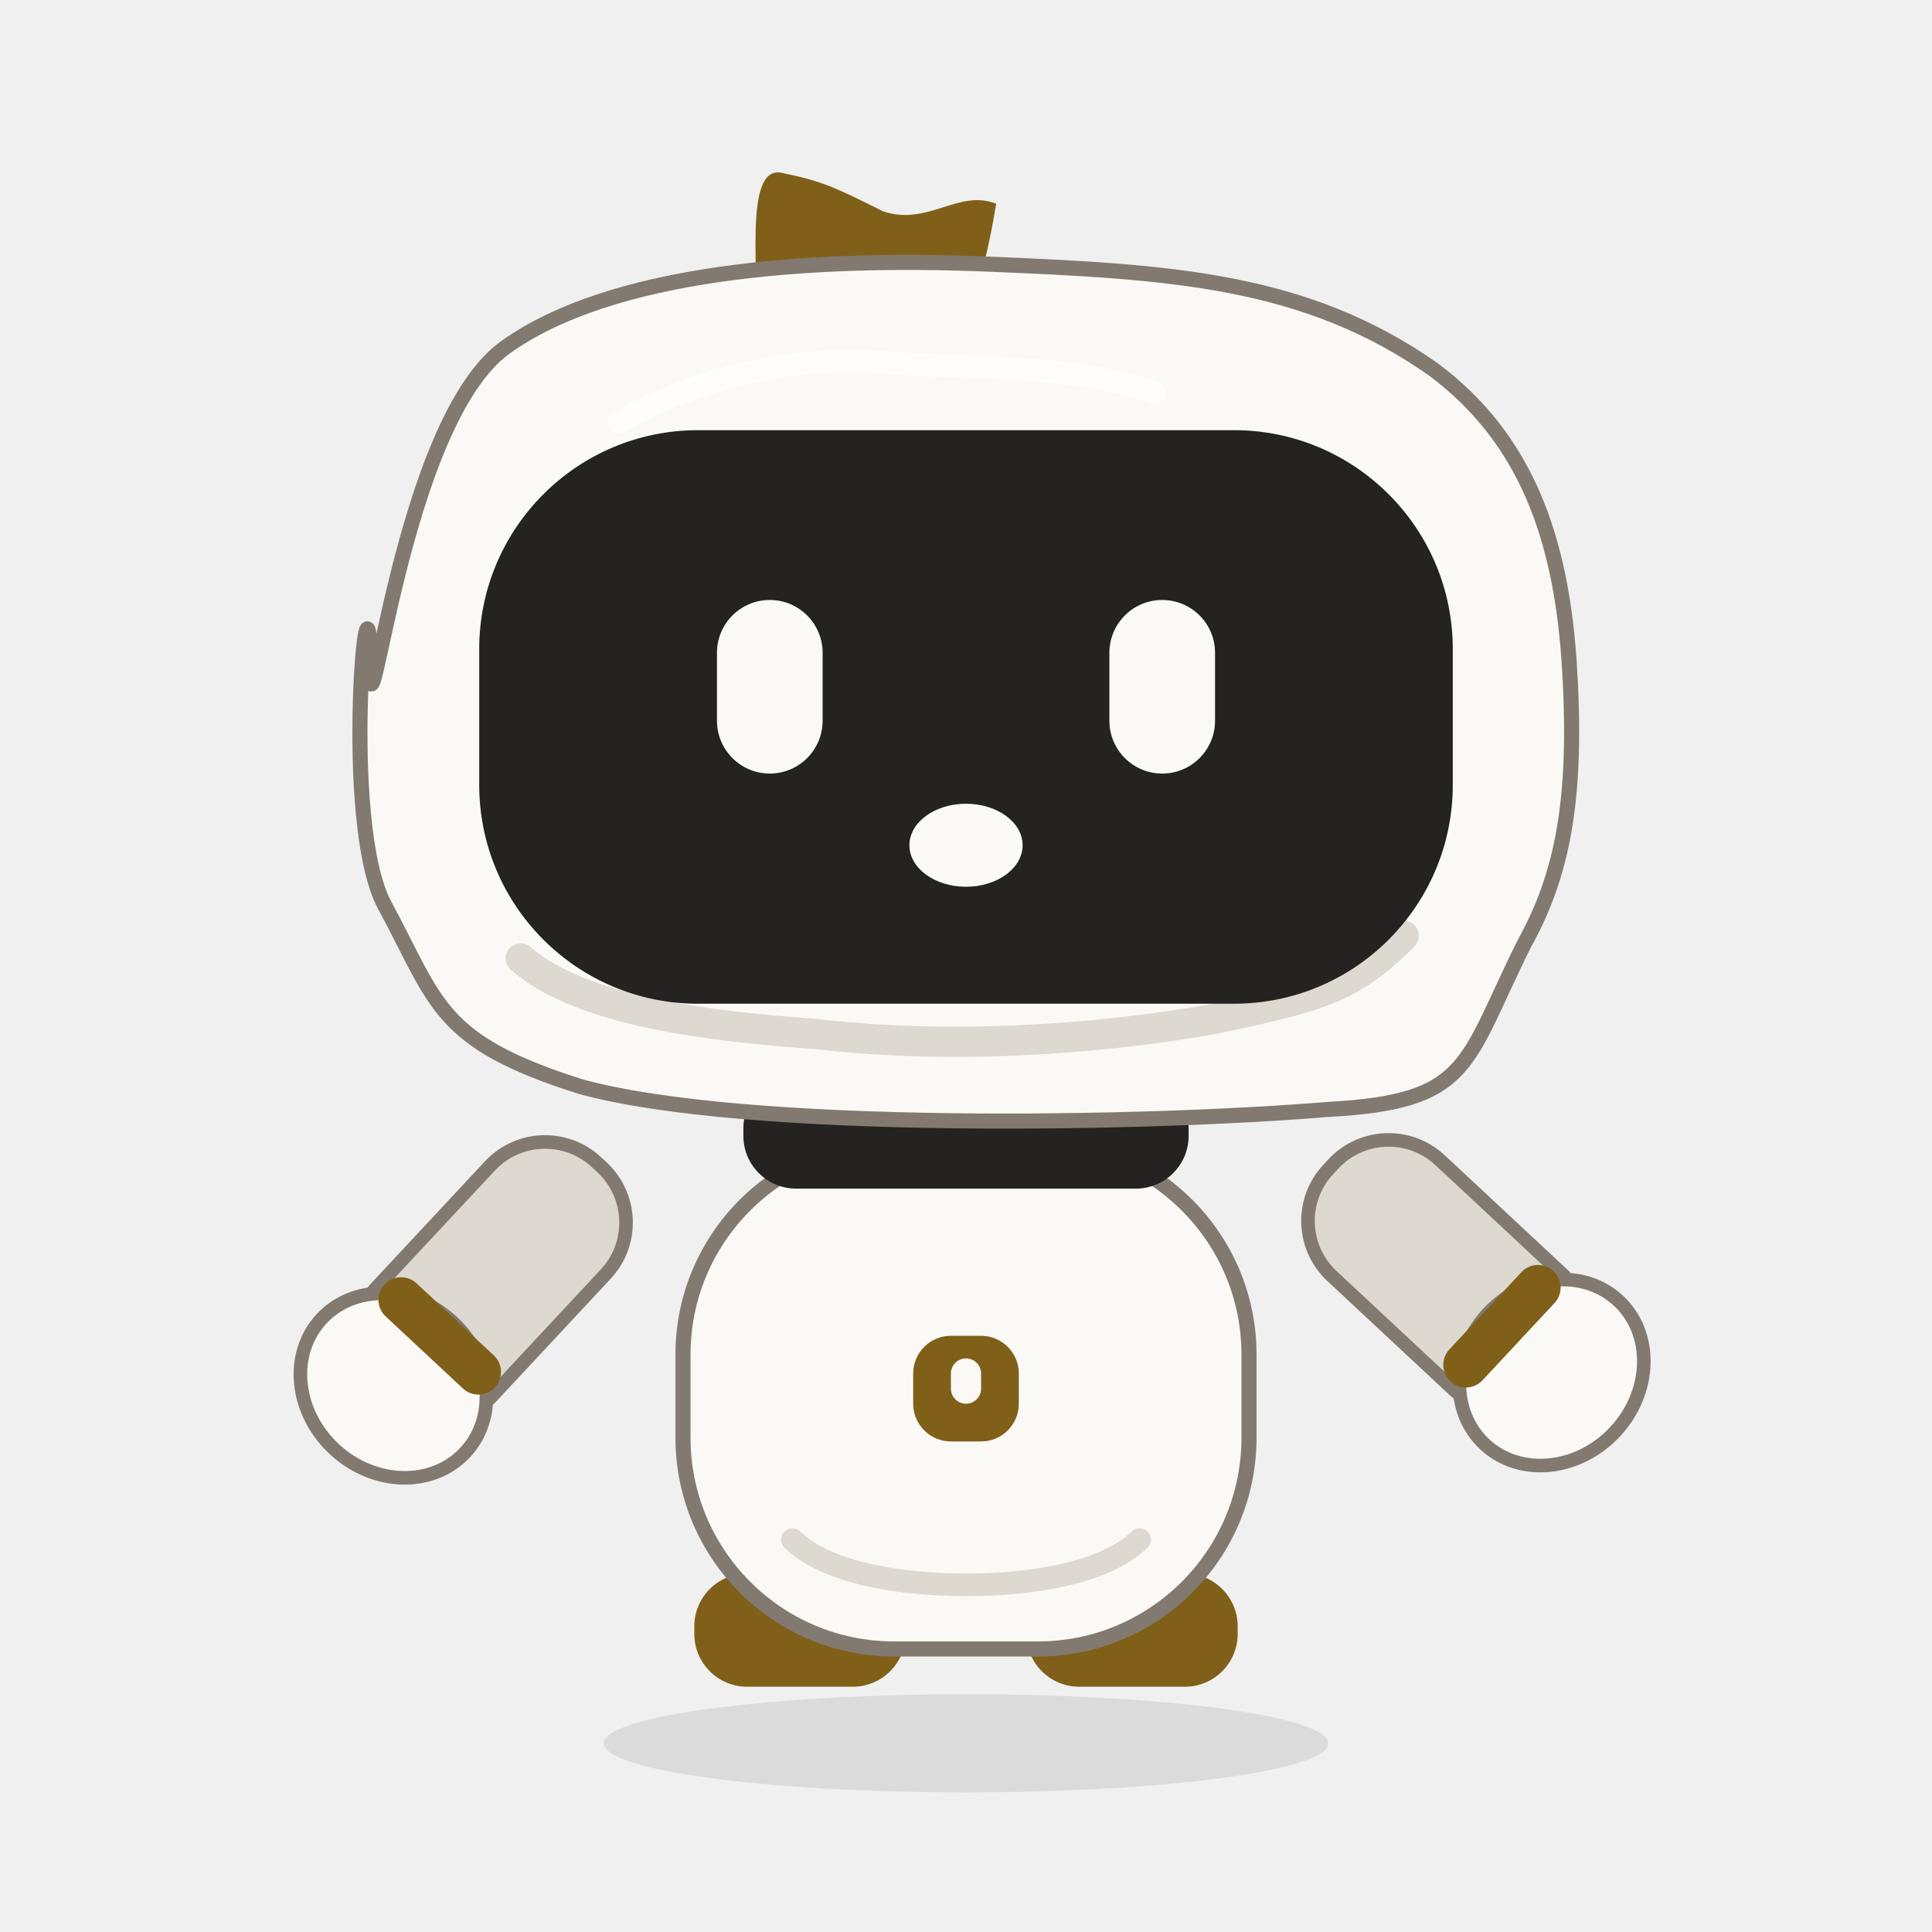
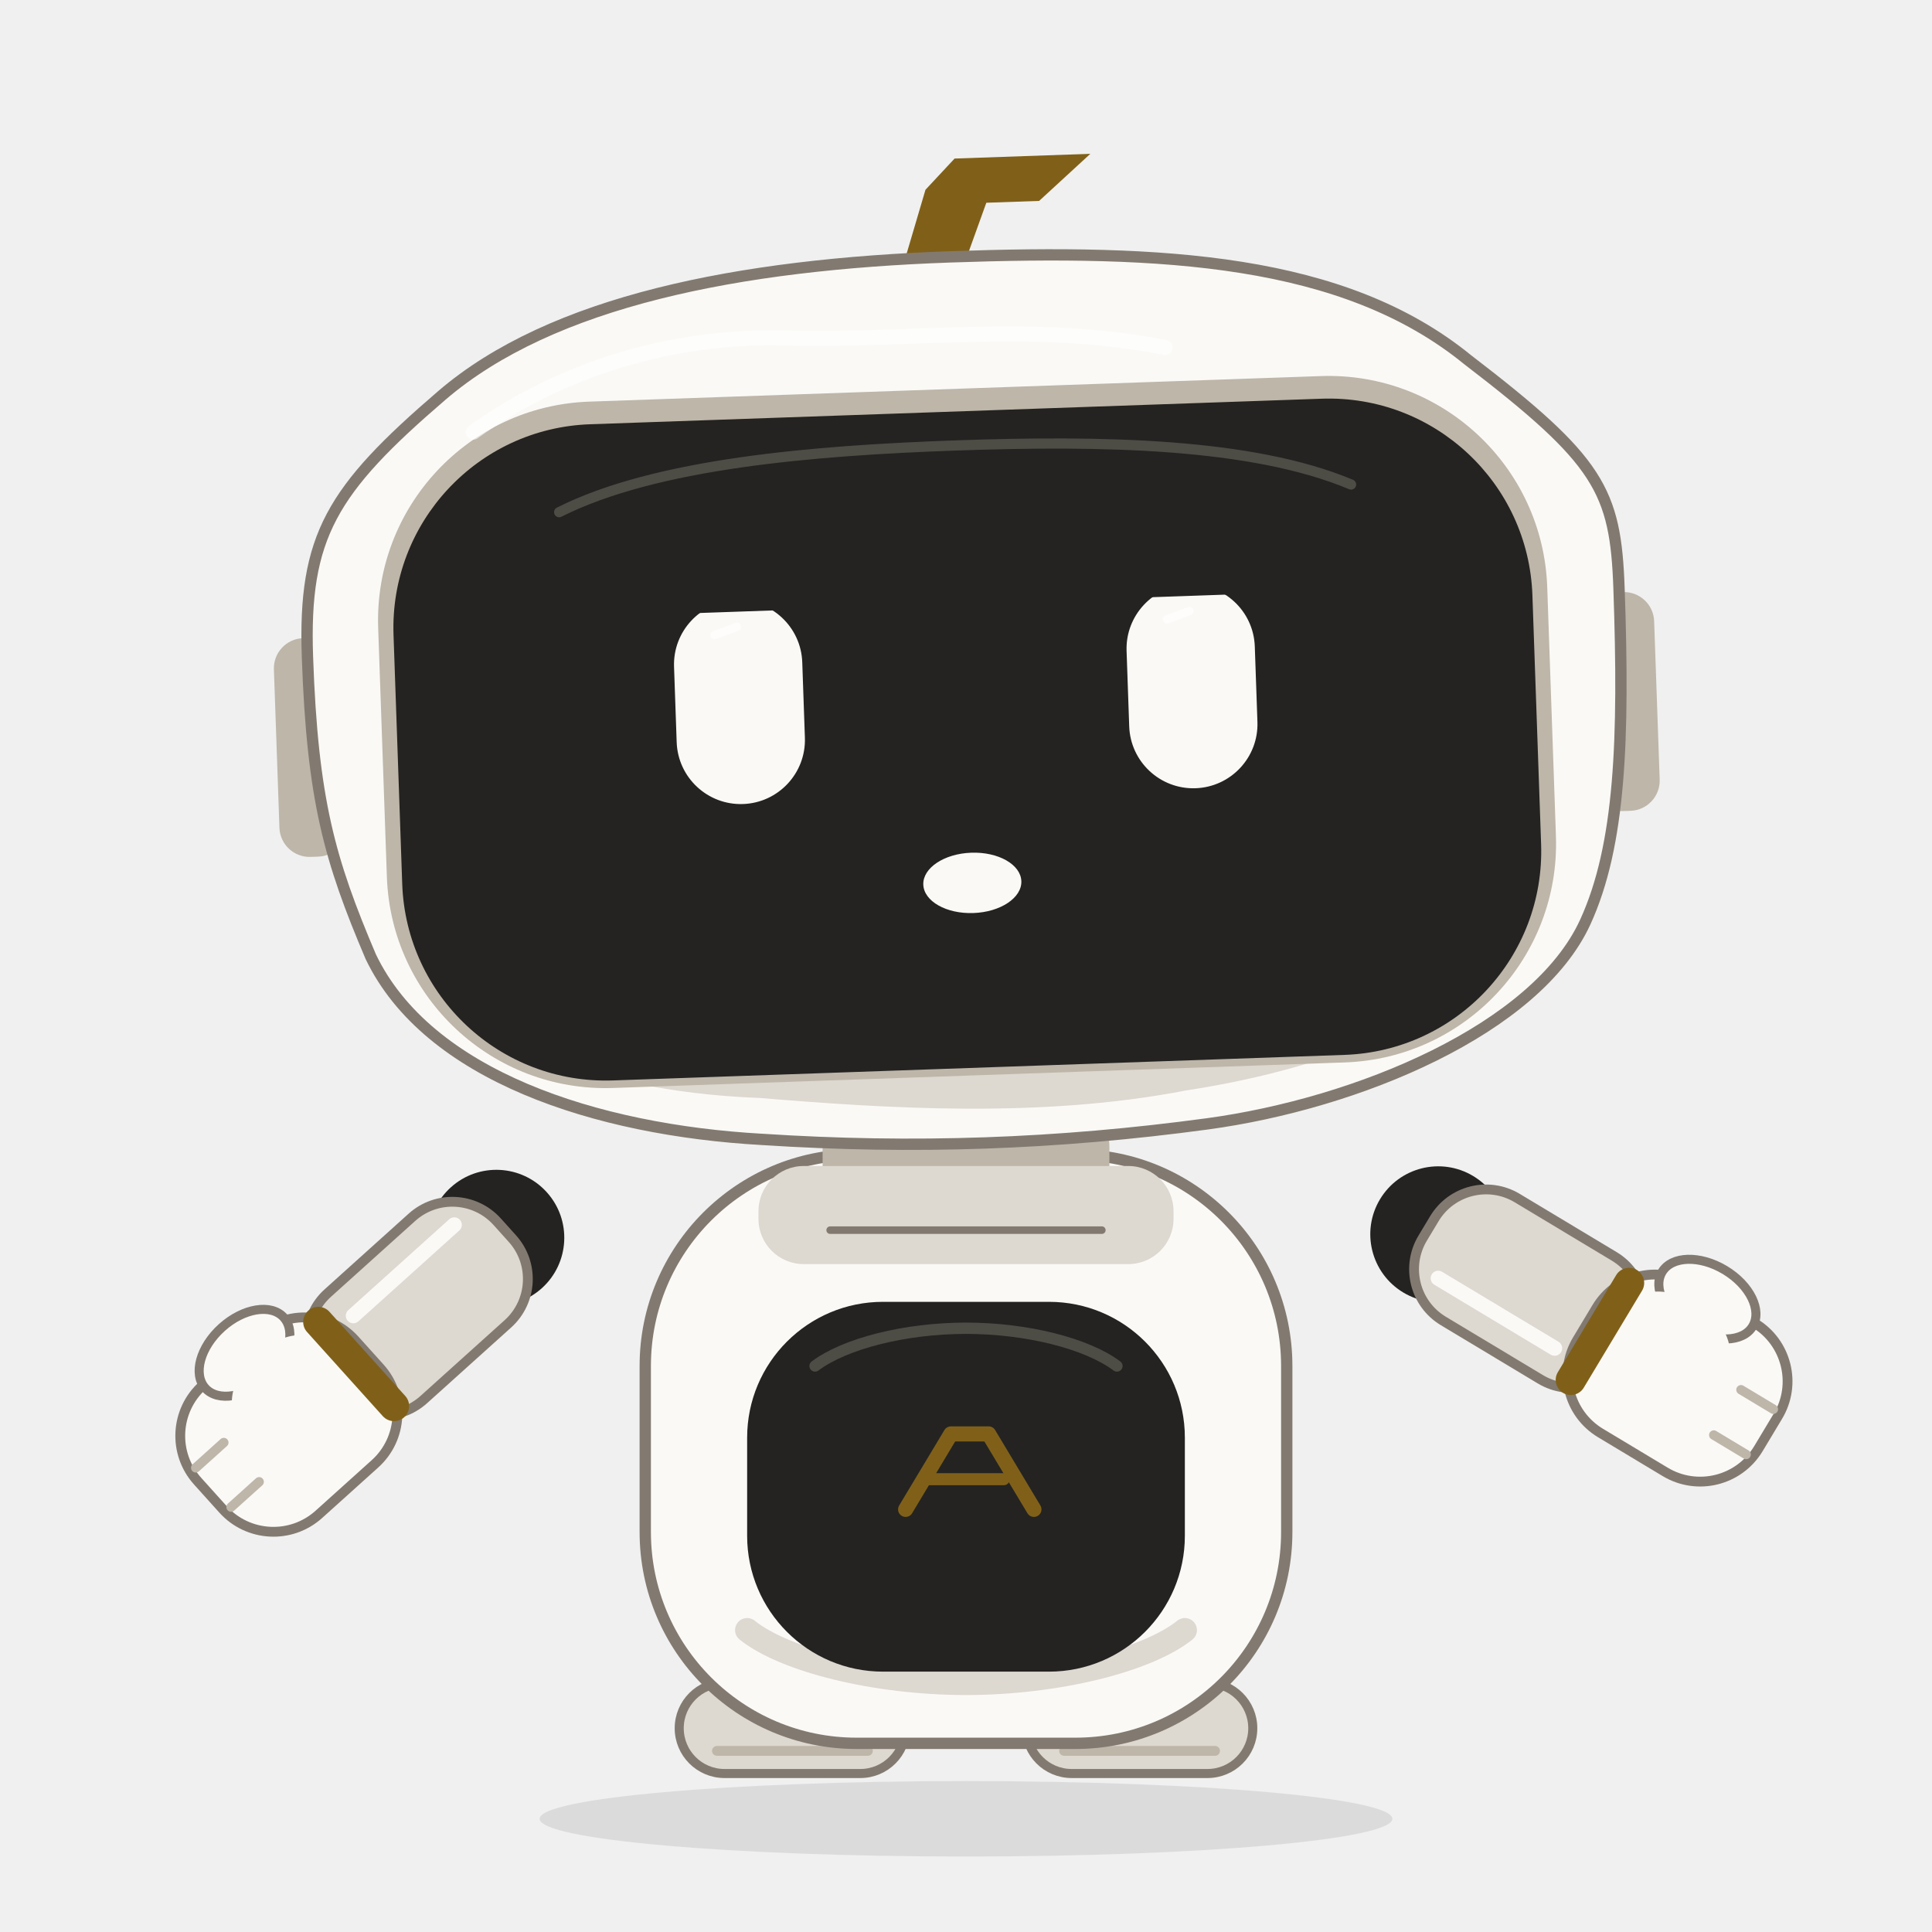
<svg xmlns="http://www.w3.org/2000/svg" viewBox="0 0 256 256" fill="none">
-   <g transform="translate(128 231) rotate(0) scale(1 1)">
-     <ellipse cx="0" cy="0" rx="48" ry="6.5" fill="#242321" stroke="none" stroke-width="0" stroke-linecap="round" stroke-linejoin="round" opacity="0.1" />
+   <g transform="translate(128 241) rotate(0) scale(1 1)">
+     <ellipse cx="0" cy="0" rx="56.5" ry="5" fill="#242321" stroke="none" stroke-width="0" stroke-linecap="round" stroke-linejoin="round" opacity="0.1" />
  </g>
-   <g transform="translate(128 132) rotate(0) scale(1 1)" />
-   <g transform="translate(128 132) rotate(0) scale(1 1)">
-     <g transform="translate(-22 84) rotate(0) scale(1 1)">
-       <path d="M -7 -7.5 C -7 -7.5 7 -7.5 7 -7.5 C 10.866 -7.5 14 -4.366 14 -0.5 C 14 -0.5 14 0.5 14 0.5 C 14 4.366 10.866 7.5 7 7.5 C 7 7.5 -7 7.5 -7 7.5 C -10.866 7.5 -14 4.366 -14 0.5 C -14 0.5 -14 -0.5 -14 -0.5 C -14 -4.366 -10.866 -7.5 -7 -7.5 Z" fill="#806019" stroke="none" stroke-width="1" stroke-linecap="round" stroke-linejoin="round" opacity="1" />
+   <g transform="translate(128 139) rotate(0) scale(1 1)" />
+   <g transform="translate(128 139) rotate(0) scale(1 1)">
+     <g transform="translate(-23 90) rotate(0) scale(1 1)">
+       <path d="M -9 -6 C -9 -6 9 -6 9 -6 C 12.314 -6 15 -3.314 15 0 C 15 0 15 0 15 0 C 15 3.314 12.314 6 9 6 C 9 6 -9 6 -9 6 C -12.314 6 -15 3.314 -15 0 C -15 0 -15 0 -15 0 C -15 -3.314 -12.314 -6 -9 -6 Z" fill="#DDD8D0" stroke="#827A70" stroke-width="1.2" stroke-linecap="round" stroke-linejoin="round" opacity="1" />
+       <path d="M -10 3 C -10 3 10 3 10 3" fill="none" stroke="#BDB6A9" stroke-width="1.3" stroke-linecap="round" stroke-linejoin="round" opacity="1" />
    </g>
  </g>
-   <g transform="translate(128 132) rotate(0) scale(1 1)">
-     <g transform="translate(22 84) rotate(0) scale(1 1)">
-       <path d="M -7 -7.5 C -7 -7.5 7 -7.5 7 -7.5 C 10.866 -7.5 14 -4.366 14 -0.5 C 14 -0.5 14 0.5 14 0.5 C 14 4.366 10.866 7.5 7 7.5 C 7 7.5 -7 7.5 -7 7.5 C -10.866 7.5 -14 4.366 -14 0.5 C -14 0.5 -14 -0.5 -14 -0.5 C -14 -4.366 -10.866 -7.5 -7 -7.5 Z" fill="#806019" stroke="none" stroke-width="1" stroke-linecap="round" stroke-linejoin="round" opacity="1" />
+   <g transform="translate(128 139) rotate(0) scale(1 1)">
+     <g transform="translate(23 90) rotate(0) scale(1 1)">
+       <path d="M -9 -6 C -9 -6 9 -6 9 -6 C 12.314 -6 15 -3.314 15 0 C 15 0 15 0 15 0 C 15 3.314 12.314 6 9 6 C 9 6 -9 6 -9 6 C -12.314 6 -15 3.314 -15 0 C -15 0 -15 0 -15 0 C -15 -3.314 -12.314 -6 -9 -6 Z" fill="#DDD8D0" stroke="#827A70" stroke-width="1.2" stroke-linecap="round" stroke-linejoin="round" opacity="1" />
+       <path d="M -10 3 C -10 3 10 3 10 3" fill="none" stroke="#BDB6A9" stroke-width="1.3" stroke-linecap="round" stroke-linejoin="round" opacity="1" />
    </g>
  </g>
-   <g transform="translate(128 132) rotate(0) scale(1 1)">
-     <g transform="translate(-52 26) rotate(43) scale(1 1)">
-       <path d="M -0.5 -5 C -0.5 -5 0.5 -5 0.5 -5 C 6.023 -5 10.5 -0.523 10.5 5 C 10.5 5 10.5 27 10.5 27 C 10.5 32.523 6.023 37 0.5 37 C 0.5 37 -0.5 37 -0.5 37 C -6.023 37 -10.5 32.523 -10.5 27 C -10.5 27 -10.5 5 -10.5 5 C -10.5 -0.523 -6.023 -5 -0.5 -5 Z" fill="#DDD8D0" stroke="#827A70" stroke-width="1.8" stroke-linecap="round" stroke-linejoin="round" opacity="1" />
-       <ellipse cx="0" cy="35" rx="13" ry="11.5" fill="#FAF9F6" stroke="#827A70" stroke-width="1.8" stroke-linecap="round" stroke-linejoin="round" opacity="1" />
-       <path d="M -7 23 C -7 23 7 23 7 23 C 8.657 23 10 24.343 10 26 C 10 26 10 26 10 26 C 10 27.657 8.657 29 7 29 C 7 29 -7 29 -7 29 C -8.657 29 -10 27.657 -10 26 C -10 26 -10 26 -10 26 C -10 24.343 -8.657 23 -7 23 Z" fill="#806019" stroke="none" stroke-width="1" stroke-linecap="round" stroke-linejoin="round" opacity="1" />
+   <g transform="translate(128 139) rotate(0) scale(1 1)">
+     <g transform="translate(-60 23) rotate(48) scale(1 1)">
+       <ellipse cx="0" cy="3" rx="9" ry="9" fill="#242321" stroke="none" stroke-width="1" stroke-linecap="round" stroke-linejoin="round" opacity="1" />
+       <path d="M -1.5 1.5 C -1.5 1.5 1.5 1.5 1.5 1.5 C 5.918 1.5 9.5 5.082 9.5 9.5 C 9.5 9.5 9.5 24.5 9.5 24.5 C 9.5 28.918 5.918 32.5 1.5 32.5 C 1.5 32.5 -1.5 32.5 -1.5 32.5 C -5.918 32.5 -9.5 28.918 -9.5 24.5 C -9.5 24.5 -9.5 9.5 -9.5 9.5 C -9.5 5.082 -5.918 1.5 -1.5 1.5 Z" fill="#DDD8D0" stroke="#827A70" stroke-width="1.3" stroke-linecap="round" stroke-linejoin="round" opacity="1" />
+       <path d="M -5 6 C -5 6 -5 24 -5 24" fill="none" stroke="#FAF9F6" stroke-width="2" stroke-linecap="round" stroke-linejoin="round" opacity="1" />
+       <path d="M -2.5 26 C -2.5 26 2.5 26 2.5 26 C 7.471 26 11.5 30.029 11.5 35 C 11.5 35 11.5 45 11.5 45 C 11.5 49.971 7.471 54 2.5 54 C 2.5 54 -2.5 54 -2.5 54 C -7.471 54 -11.5 49.971 -11.5 45 C -11.5 45 -11.5 35 -11.5 35 C -11.5 30.029 -7.471 26 -2.5 26 Z" fill="#FAF9F6" stroke="#827A70" stroke-width="1.3" stroke-linecap="round" stroke-linejoin="round" opacity="1" />
+       <ellipse cx="-11" cy="38" rx="4.5" ry="7" fill="#FAF9F6" stroke="#827A70" stroke-width="1.2" stroke-linecap="round" stroke-linejoin="round" opacity="1" />
+       <path d="M -2.5 28.5 C -2.5 28.5 2.5 28.5 2.5 28.5 C 6.366 28.5 9.5 31.634 9.5 35.5 C 9.5 35.5 9.5 38.5 9.5 38.5 C 9.5 42.366 6.366 45.5 2.5 45.5 C 2.5 45.5 -2.5 45.5 -2.5 45.5 C -6.366 45.5 -9.5 42.366 -9.5 38.5 C -9.5 38.5 -9.5 35.5 -9.5 35.5 C -9.5 31.634 -6.366 28.5 -2.5 28.5 Z" fill="#FAF9F6" stroke="none" stroke-width="1" stroke-linecap="round" stroke-linejoin="round" opacity="1" />
+       <path d="M -4 48 C -4 48 -4 53 -4 53" fill="none" stroke="#BDB6A9" stroke-width="1.25" stroke-linecap="round" stroke-linejoin="round" opacity="1" />
+       <path d="M 3 48 C 3 48 3 53 3 53" fill="none" stroke="#BDB6A9" stroke-width="1.25" stroke-linecap="round" stroke-linejoin="round" opacity="1" />
+       <path d="M -7.5 26 C -7.5 26 7.5 26 7.5 26 C 8.605 26 9.5 26.895 9.5 28 C 9.5 28 9.5 28 9.5 28 C 9.5 29.105 8.605 30 7.5 30 C 7.5 30 -7.5 30 -7.5 30 C -8.605 30 -9.5 29.105 -9.5 28 C -9.5 28 -9.5 28 -9.5 28 C -9.5 26.895 -8.605 26 -7.5 26 Z" fill="#806019" stroke="none" stroke-width="1" stroke-linecap="round" stroke-linejoin="round" opacity="1" />
    </g>
  </g>
-   <g transform="translate(128 132) rotate(0) scale(1 1)">
-     <g transform="translate(52 26) rotate(-47) scale(1 1)">
-       <path d="M -0.5 -5 C -0.5 -5 0.5 -5 0.5 -5 C 6.023 -5 10.5 -0.523 10.5 5 C 10.5 5 10.5 27 10.5 27 C 10.5 32.523 6.023 37 0.5 37 C 0.5 37 -0.5 37 -0.5 37 C -6.023 37 -10.5 32.523 -10.5 27 C -10.5 27 -10.5 5 -10.5 5 C -10.5 -0.523 -6.023 -5 -0.5 -5 Z" fill="#DDD8D0" stroke="#827A70" stroke-width="1.8" stroke-linecap="round" stroke-linejoin="round" opacity="1" />
-       <ellipse cx="0" cy="35" rx="13" ry="11.5" fill="#FAF9F6" stroke="#827A70" stroke-width="1.8" stroke-linecap="round" stroke-linejoin="round" opacity="1" />
-       <path d="M -7 23 C -7 23 7 23 7 23 C 8.657 23 10 24.343 10 26 C 10 26 10 26 10 26 C 10 27.657 8.657 29 7 29 C 7 29 -7 29 -7 29 C -8.657 29 -10 27.657 -10 26 C -10 26 -10 26 -10 26 C -10 24.343 -8.657 23 -7 23 Z" fill="#806019" stroke="none" stroke-width="1" stroke-linecap="round" stroke-linejoin="round" opacity="1" />
+   <g transform="translate(128 139) rotate(0) scale(1 1)">
+     <g transform="translate(60 23) rotate(-59) scale(1 1)">
+       <ellipse cx="0" cy="3" rx="9" ry="9" fill="#242321" stroke="none" stroke-width="1" stroke-linecap="round" stroke-linejoin="round" opacity="1" />
+       <path d="M -1.5 1.5 C -1.5 1.5 1.5 1.5 1.5 1.5 C 5.918 1.5 9.5 5.082 9.5 9.5 C 9.5 9.5 9.5 24.5 9.5 24.5 C 9.5 28.918 5.918 32.5 1.5 32.5 C 1.5 32.5 -1.5 32.5 -1.5 32.5 C -5.918 32.5 -9.5 28.918 -9.5 24.5 C -9.5 24.5 -9.5 9.5 -9.5 9.5 C -9.5 5.082 -5.918 1.5 -1.5 1.5 Z" fill="#DDD8D0" stroke="#827A70" stroke-width="1.3" stroke-linecap="round" stroke-linejoin="round" opacity="1" />
+       <path d="M -5 6 C -5 6 -5 24 -5 24" fill="none" stroke="#FAF9F6" stroke-width="2" stroke-linecap="round" stroke-linejoin="round" opacity="1" />
+       <path d="M -2.5 26 C -2.5 26 2.5 26 2.5 26 C 7.471 26 11.5 30.029 11.5 35 C 11.5 35 11.5 45 11.5 45 C 11.5 49.971 7.471 54 2.5 54 C 2.5 54 -2.5 54 -2.5 54 C -7.471 54 -11.5 49.971 -11.5 45 C -11.5 45 -11.5 35 -11.5 35 C -11.5 30.029 -7.471 26 -2.5 26 Z" fill="#FAF9F6" stroke="#827A70" stroke-width="1.3" stroke-linecap="round" stroke-linejoin="round" opacity="1" />
+       <ellipse cx="11" cy="38" rx="4.5" ry="7" fill="#FAF9F6" stroke="#827A70" stroke-width="1.2" stroke-linecap="round" stroke-linejoin="round" opacity="1" />
+       <path d="M -2.5 28.5 C -2.5 28.5 2.5 28.5 2.5 28.5 C 6.366 28.5 9.5 31.634 9.5 35.5 C 9.5 35.5 9.5 38.5 9.5 38.5 C 9.5 42.366 6.366 45.5 2.5 45.5 C 2.5 45.5 -2.5 45.5 -2.5 45.5 C -6.366 45.5 -9.5 42.366 -9.5 38.5 C -9.5 38.5 -9.5 35.5 -9.5 35.5 C -9.5 31.634 -6.366 28.5 -2.5 28.5 Z" fill="#FAF9F6" stroke="none" stroke-width="1" stroke-linecap="round" stroke-linejoin="round" opacity="1" />
+       <path d="M -4 48 C -4 48 -4 53 -4 53" fill="none" stroke="#BDB6A9" stroke-width="1.25" stroke-linecap="round" stroke-linejoin="round" opacity="1" />
+       <path d="M 3 48 C 3 48 3 53 3 53" fill="none" stroke="#BDB6A9" stroke-width="1.25" stroke-linecap="round" stroke-linejoin="round" opacity="1" />
+       <path d="M -7.5 26 C -7.5 26 7.5 26 7.5 26 C 8.605 26 9.5 26.895 9.5 28 C 9.5 28 9.5 28 9.5 28 C 9.5 29.105 8.605 30 7.5 30 C 7.5 30 -7.5 30 -7.5 30 C -8.605 30 -9.5 29.105 -9.5 28 C -9.5 28 -9.5 28 -9.5 28 C -9.5 26.895 -8.605 26 -7.5 26 Z" fill="#806019" stroke="none" stroke-width="1" stroke-linecap="round" stroke-linejoin="round" opacity="1" />
    </g>
  </g>
-   <g transform="translate(128 132) rotate(0) scale(1 1)">
+   <g transform="translate(128 139) rotate(0) scale(1 1)">
    <g transform="translate(0 53) rotate(0) scale(1 1)">
-       <path d="M -9.5 -33.5 C -9.5 -33.5 9.5 -33.5 9.5 -33.5 C 24.964 -33.5 37.5 -20.964 37.5 -5.5 C 37.5 -5.5 37.5 5.5 37.5 5.5 C 37.5 20.964 24.964 33.5 9.5 33.5 C 9.5 33.5 -9.5 33.5 -9.5 33.5 C -24.964 33.5 -37.5 20.964 -37.5 5.5 C -37.5 5.5 -37.5 -5.5 -37.5 -5.5 C -37.5 -20.964 -24.964 -33.5 -9.5 -33.5 Z" fill="#FAF9F6" stroke="#827A70" stroke-width="2" stroke-linecap="round" stroke-linejoin="round" opacity="1" />
-       <path d="M -23 19 C -19 23 -10 25 0 25 C 10 25 19 23 23 19" fill="none" stroke="#DDD8D0" stroke-width="3" stroke-linecap="round" stroke-linejoin="round" opacity="1" />
+       <path d="M -14.5 -39 C -14.5 -39 14.5 -39 14.5 -39 C 29.964 -39 42.5 -26.464 42.5 -11 C 42.5 -11 42.5 11 42.5 11 C 42.5 26.464 29.964 39 14.5 39 C 14.5 39 -14.5 39 -14.5 39 C -29.964 39 -42.5 26.464 -42.5 11 C -42.5 11 -42.5 -11 -42.5 -11 C -42.5 -26.464 -29.964 -39 -14.5 -39 Z" fill="#FAF9F6" stroke="#827A70" stroke-width="1.5" stroke-linecap="round" stroke-linejoin="round" opacity="1" />
+       <path d="M -29 24 C -24 28 -12 31 0 31 C 12 31 24 28 29 24" fill="none" stroke="#DDD8D0" stroke-width="3.2" stroke-linecap="round" stroke-linejoin="round" opacity="1" />
+       <path d="M -11 -19.5 C -11 -19.5 11 -19.5 11 -19.5 C 20.941 -19.5 29 -11.441 29 -1.5 C 29 -1.5 29 11.5 29 11.5 C 29 21.441 20.941 29.5 11 29.5 C 11 29.5 -11 29.5 -11 29.5 C -20.941 29.5 -29 21.441 -29 11.5 C -29 11.5 -29 -1.5 -29 -1.5 C -29 -11.441 -20.941 -19.5 -11 -19.5 Z" fill="#242321" stroke="none" stroke-width="1" stroke-linecap="round" stroke-linejoin="round" opacity="1" />
+       <path d="M -20 -11 C -16 -14 -8 -16 0 -16 C 8 -16 16 -14 20 -11" fill="none" stroke="#4D4D46" stroke-width="1.5" stroke-linecap="round" stroke-linejoin="round" opacity="1" />
    </g>
  </g>
-   <g transform="translate(128 132) rotate(0) scale(1 1)">
-     <g transform="translate(0 18) rotate(0) scale(1 1)">
-       <path d="M -22.5 -7.5 C -22.5 -7.5 22.5 -7.5 22.5 -7.5 C 26.366 -7.5 29.5 -4.366 29.5 -0.5 C 29.5 -0.5 29.5 0.5 29.5 0.5 C 29.5 4.366 26.366 7.5 22.5 7.5 C 22.5 7.5 -22.5 7.5 -22.5 7.5 C -26.366 7.5 -29.5 4.366 -29.5 0.5 C -29.5 0.5 -29.5 -0.5 -29.5 -0.5 C -29.5 -4.366 -26.366 -7.5 -22.5 -7.5 Z" fill="#242321" stroke="none" stroke-width="1" stroke-linecap="round" stroke-linejoin="round" opacity="1" />
+   <g transform="translate(128 139) rotate(0) scale(1 1)">
+     <g transform="translate(0 17) rotate(0) scale(1 1)">
+       <path d="M -11 -12 C -11 -12 11 -12 11 -12 C 15.418 -12 19 -8.418 19 -4 C 19 -4 19 2 19 2 C 19 6.418 15.418 10 11 10 C 11 10 -11 10 -11 10 C -15.418 10 -19 6.418 -19 2 C -19 2 -19 -4 -19 -4 C -19 -8.418 -15.418 -12 -11 -12 Z" fill="#BDB6A9" stroke="none" stroke-width="1" stroke-linecap="round" stroke-linejoin="round" opacity="1" />
+       <path d="M -21.5 -1.5 C -21.5 -1.5 21.5 -1.5 21.5 -1.5 C 24.814 -1.5 27.5 1.186 27.5 4.5 C 27.5 4.5 27.5 5.5 27.5 5.5 C 27.5 8.814 24.814 11.5 21.5 11.5 C 21.5 11.5 -21.5 11.5 -21.5 11.5 C -24.814 11.5 -27.5 8.814 -27.5 5.5 C -27.5 5.5 -27.5 4.5 -27.5 4.5 C -27.5 1.186 -24.814 -1.5 -21.5 -1.5 Z" fill="#DDD8D0" stroke="none" stroke-width="1" stroke-linecap="round" stroke-linejoin="round" opacity="1" />
+       <path d="M -18 7 C -18 7 18 7 18 7" fill="none" stroke="#827A70" stroke-width="1" stroke-linecap="round" stroke-linejoin="round" opacity="1" />
    </g>
  </g>
-   <g transform="translate(128 132) rotate(0) scale(1 1)">
-     <g transform="translate(0 -39) rotate(0) scale(1 1)">
-       <path d="M -28 -48 C -27 -55 -30 -72 -24 -70 C -19 -69 -17 -68 -11 -65 C -5 -63 -1 -68 4 -66 C 3 -60 2 -56 0 -50 C -7 -50 -29 -43 -28 -48 Z" fill="#806019" stroke="none" stroke-width="1" stroke-linecap="round" stroke-linejoin="round" opacity="1" />
-       <path d="M -79 -5 C -79 9 -75 -37 -61 -47 C -47 -57 -21 -59 3 -58 C 27 -57 45 -56 62 -44 C 74 -35 79 -22 80 -4 C 81 13 79 23 74 32 C 66 48 67 53 48 54 C 24 56 -29 57 -51 51 C -70 45 -70 40 -77 27 C -83 16 -79 -23 -79 -5 Z" fill="#FAF9F6" stroke="#827A70" stroke-width="2" stroke-linecap="round" stroke-linejoin="round" opacity="1" />
-       <path d="M -59 34 C -51 41 -34 43 -20 44 C -3 46 16 45 33 42 C 47 39 51 38 58 31" fill="none" stroke="#DDD8D0" stroke-width="4" stroke-linecap="round" stroke-linejoin="round" opacity="1" />
-       <path d="M -35.5 -36 C -35.5 -36 35.5 -36 35.5 -36 C 51.516 -36 64.5 -23.016 64.5 -7 C 64.5 -7 64.5 11 64.5 11 C 64.5 27.016 51.516 40 35.5 40 C 35.5 40 -35.5 40 -35.5 40 C -51.516 40 -64.5 27.016 -64.5 11 C -64.5 11 -64.5 -7 -64.5 -7 C -64.5 -23.016 -51.516 -36 -35.5 -36 Z" fill="#242321" stroke="none" stroke-width="1" stroke-linecap="round" stroke-linejoin="round" opacity="1" />
-       <path d="M -46 -37 C -36 -43 -22 -46 -11 -45 C 0 -44 13 -45 25 -41" fill="none" stroke="#FFFFFF" stroke-width="3" stroke-linecap="round" stroke-linejoin="round" opacity="0.7" />
+   <g transform="translate(128 139) rotate(0) scale(1 1)">
+     <g transform="translate(0 -46) rotate(-2) scale(1 1)">
+       <path d="M -7 -56 C -7 -56 -3 -68 -3 -68 C -3 -68 1 -72 1 -72 C 1 -72 19 -72 19 -72 C 19 -72 12 -66 12 -66 C 12 -66 5 -66 5 -66 C 5 -66 1 -56 1 -56 C 1 -56 -7 -56 -7 -56 Z" fill="#806019" stroke="none" stroke-width="1" stroke-linecap="round" stroke-linejoin="round" opacity="1" />
+       <path d="M -87.5 -11.5 C -87.5 -11.5 -86.5 -11.5 -86.5 -11.5 C -84.291 -11.5 -82.5 -9.709 -82.5 -7.5 C -82.5 -7.5 -82.5 13.5 -82.5 13.5 C -82.5 15.709 -84.291 17.5 -86.5 17.5 C -86.5 17.5 -87.5 17.5 -87.5 17.5 C -89.709 17.5 -91.5 15.709 -91.5 13.5 C -91.5 13.5 -91.5 -7.5 -91.5 -7.5 C -91.5 -9.709 -89.709 -11.5 -87.5 -11.5 Z" fill="#BDB6A9" stroke="none" stroke-width="1" stroke-linecap="round" stroke-linejoin="round" opacity="1" />
+       <path d="M 86.5 -11.5 C 86.5 -11.5 87.5 -11.5 87.5 -11.5 C 89.709 -11.5 91.5 -9.709 91.5 -7.5 C 91.5 -7.5 91.5 13.5 91.5 13.5 C 91.5 15.709 89.709 17.5 87.5 17.5 C 87.5 17.5 86.5 17.5 86.5 17.5 C 84.291 17.5 82.5 15.709 82.5 13.5 C 82.5 13.5 82.5 -7.5 82.5 -7.5 C 82.5 -9.709 84.291 -11.5 86.5 -11.5 Z" fill="#BDB6A9" stroke="none" stroke-width="1" stroke-linecap="round" stroke-linejoin="round" opacity="1" />
+       <path d="M 0 -59 C 28 -59 52 -57 68 -43 C 85 -29 87 -25 87 -12 C 87 8 86 22 81 32 C 74 46 50 55 30 57 C 10 59 -9 59 -29 57 C -51 55 -73 47 -80 31 C -85 18 -87 10 -87 -9 C -87 -25 -83 -31 -68 -43 C -53 -55 -28 -59 0 -59 Z" fill="#FAF9F6" stroke="#827A70" stroke-width="1.5" stroke-linecap="round" stroke-linejoin="round" opacity="1" />
+       <path d="M -68 35 C -59 44 -43 48 -29 49 C -12 51 8 53 27 50 C 44 48 59 43 69 34" fill="none" stroke="#DDD8D0" stroke-width="5" stroke-linecap="round" stroke-linejoin="round" opacity="1" />
+       <path d="M -48.5 -41.5 C -48.5 -41.5 48.5 -41.5 48.5 -41.5 C 64.516 -41.5 77.5 -28.516 77.5 -12.5 C 77.5 -12.5 77.5 20.5 77.5 20.5 C 77.5 36.516 64.516 49.5 48.5 49.5 C 48.5 49.5 -48.5 49.5 -48.5 49.5 C -64.516 49.5 -77.5 36.516 -77.5 20.5 C -77.5 20.5 -77.5 -12.5 -77.5 -12.5 C -77.5 -28.516 -64.516 -41.5 -48.5 -41.5 Z" fill="#BDB6A9" stroke="none" stroke-width="1" stroke-linecap="round" stroke-linejoin="round" opacity="1" />
+       <path d="M -48.5 -38.5 C -48.5 -38.5 48.5 -38.5 48.5 -38.5 C 63.412 -38.5 75.5 -26.412 75.5 -11.5 C 75.5 -11.5 75.5 21.5 75.5 21.5 C 75.5 36.412 63.412 48.5 48.5 48.5 C 48.5 48.5 -48.5 48.5 -48.5 48.5 C -63.412 48.5 -75.5 36.412 -75.5 21.5 C -75.5 21.5 -75.5 -11.5 -75.5 -11.5 C -75.5 -26.412 -63.412 -38.5 -48.5 -38.5 Z" fill="#242321" stroke="none" stroke-width="1" stroke-linecap="round" stroke-linejoin="round" opacity="1" />
+       <path d="M -53 -27 C -40 -33 -19 -34 0 -34 C 19 -34 39 -33 52 -27" fill="none" stroke="#4D4D46" stroke-width="1.35" stroke-linecap="round" stroke-linejoin="round" opacity="1" />
+       <path d="M -64 -38 C -52 -46 -37 -50 -22 -49 C -5 -48 11 -50 28 -46" fill="none" stroke="#FFFFFF" stroke-width="2" stroke-linecap="round" stroke-linejoin="round" opacity="0.6" />
    </g>
  </g>
-   <g transform="translate(128 132) rotate(0) scale(1 1)">
-     <g transform="translate(0 -39) rotate(0) scale(1 1)">
-       <g transform="translate(-26 -2) rotate(0) scale(1 1)">
-         <path d="M 0 -11.5 C 0 -11.5 0 -11.5 0 -11.5 C 3.866 -11.5 7 -8.366 7 -4.5 C 7 -4.5 7 4.5 7 4.5 C 7 8.366 3.866 11.5 0 11.5 C 0 11.5 0 11.5 0 11.5 C -3.866 11.5 -7 8.366 -7 4.5 C -7 4.5 -7 -4.5 -7 -4.5 C -7 -8.366 -3.866 -11.5 0 -11.5 Z" fill="#FAF9F6" stroke="none" stroke-width="1" stroke-linecap="round" stroke-linejoin="round" opacity="1" />
+   <g transform="translate(128 139) rotate(0) scale(1 1)">
+     <g transform="translate(0 -46) rotate(-2) scale(1 1)">
+       <g transform="translate(-30 -1) rotate(0) scale(1 1)">
+         <path d="M 0 -13.5 C 0 -13.5 0 -13.5 0 -13.5 C 4.694 -13.5 8.5 -9.694 8.5 -5 C 8.5 -5 8.5 5 8.5 5 C 8.5 9.694 4.694 13.5 0 13.5 C 0 13.5 0 13.5 0 13.5 C -4.694 13.5 -8.5 9.694 -8.5 5 C -8.5 5 -8.5 -5 -8.5 -5 C -8.5 -9.694 -4.694 -13.5 0 -13.5 Z" fill="#FAF9F6" stroke="none" stroke-width="1" stroke-linecap="round" stroke-linejoin="round" opacity="1" />
+         <path d="M -3 -9 C -3 -9 0 -10 0 -10" fill="none" stroke="#FFFFFF" stroke-width="1.1" stroke-linecap="round" stroke-linejoin="round" opacity="0.72" />
      </g>
    </g>
  </g>
-   <g transform="translate(128 132) rotate(0) scale(1 1)">
-     <g transform="translate(0 -39) rotate(0) scale(1 1)">
-       <g transform="translate(26 -2) rotate(0) scale(1 1)">
-         <path d="M 0 -11.5 C 0 -11.5 0 -11.5 0 -11.5 C 3.866 -11.5 7 -8.366 7 -4.5 C 7 -4.5 7 4.5 7 4.5 C 7 8.366 3.866 11.5 0 11.5 C 0 11.5 0 11.5 0 11.5 C -3.866 11.5 -7 8.366 -7 4.5 C -7 4.5 -7 -4.5 -7 -4.5 C -7 -8.366 -3.866 -11.5 0 -11.5 Z" fill="#FAF9F6" stroke="none" stroke-width="1" stroke-linecap="round" stroke-linejoin="round" opacity="1" />
+   <g transform="translate(128 139) rotate(0) scale(1 1)">
+     <g transform="translate(0 -46) rotate(-2) scale(1 1)">
+       <g transform="translate(30 -1) rotate(0) scale(1 1)">
+         <path d="M 0 -13.5 C 0 -13.5 0 -13.5 0 -13.5 C 4.694 -13.5 8.5 -9.694 8.5 -5 C 8.5 -5 8.5 5 8.5 5 C 8.5 9.694 4.694 13.5 0 13.5 C 0 13.5 0 13.5 0 13.5 C -4.694 13.5 -8.5 9.694 -8.5 5 C -8.5 5 -8.5 -5 -8.5 -5 C -8.5 -9.694 -4.694 -13.5 0 -13.5 Z" fill="#FAF9F6" stroke="none" stroke-width="1" stroke-linecap="round" stroke-linejoin="round" opacity="1" />
+         <path d="M -3 -9 C -3 -9 0 -10 0 -10" fill="none" stroke="#FFFFFF" stroke-width="1.1" stroke-linecap="round" stroke-linejoin="round" opacity="0.72" />
      </g>
    </g>
  </g>
-   <g transform="translate(128 132) rotate(0) scale(1 1)">
-     <g transform="translate(0 -39) rotate(0) scale(1 1)">
-       <g transform="translate(0 0) rotate(0) scale(1 1)">
-         <ellipse cx="0" cy="19" rx="7.5" ry="5.5" fill="#FAF9F6" stroke="none" stroke-width="3.5" stroke-linecap="round" stroke-linejoin="round" opacity="1" />
+   <g transform="translate(128 139) rotate(0) scale(1 1)">
+     <g transform="translate(0 -46) rotate(-2) scale(1 1)">
+       <g transform="translate(-30 -16) rotate(0) scale(1 1)">
+         <path d="M -8 -3 C -8 -3 8 -3 8 -3 C 9.657 -3 11 -1.657 11 0 C 11 0 11 0 11 0 C 11 1.657 9.657 3 8 3 C 8 3 -8 3 -8 3 C -9.657 3 -11 1.657 -11 0 C -11 0 -11 0 -11 0 C -11 -1.657 -9.657 -3 -8 -3 Z" fill="#242321" stroke="none" stroke-width="1" stroke-linecap="round" stroke-linejoin="round" opacity="1" />
      </g>
    </g>
  </g>
-   <g transform="translate(128 132) rotate(0) scale(1 1)">
-     <g transform="translate(0 52) rotate(0) scale(1 1)">
-       <path d="M -2 -7 C -2 -7 2 -7 2 -7 C 4.761 -7 7 -4.761 7 -2 C 7 -2 7 2 7 2 C 7 4.761 4.761 7 2 7 C 2 7 -2 7 -2 7 C -4.761 7 -7 4.761 -7 2 C -7 2 -7 -2 -7 -2 C -7 -4.761 -4.761 -7 -2 -7 Z" fill="#806019" stroke="none" stroke-width="1" stroke-linecap="round" stroke-linejoin="round" opacity="1" />
-       <path d="M 0 -4 C 0 -4 0 -4 0 -4 C 1.105 -4 2 -3.105 2 -2 C 2 -2 2 0 2 0 C 2 1.105 1.105 2 0 2 C 0 2 0 2 0 2 C -1.105 2 -2 1.105 -2 0 C -2 0 -2 -2 -2 -2 C -2 -3.105 -1.105 -4 0 -4 Z" fill="#FAF9F6" stroke="none" stroke-width="1" stroke-linecap="round" stroke-linejoin="round" opacity="1" />
+   <g transform="translate(128 139) rotate(0) scale(1 1)">
+     <g transform="translate(0 -46) rotate(-2) scale(1 1)">
+       <g transform="translate(30 -16) rotate(0) scale(1 1)">
+         <path d="M -8 -3 C -8 -3 8 -3 8 -3 C 9.657 -3 11 -1.657 11 0 C 11 0 11 0 11 0 C 11 1.657 9.657 3 8 3 C 8 3 -8 3 -8 3 C -9.657 3 -11 1.657 -11 0 C -11 0 -11 0 -11 0 C -11 -1.657 -9.657 -3 -8 -3 Z" fill="#242321" stroke="none" stroke-width="1" stroke-linecap="round" stroke-linejoin="round" opacity="1" />
+       </g>
+     </g>
+   </g>
+   <g transform="translate(128 139) rotate(0) scale(1 1)">
+     <g transform="translate(0 -46) rotate(-2) scale(1 1)">
+       <g transform="translate(0 24) rotate(0) scale(1 1)">
+         <ellipse cx="0" cy="0" rx="6.5" ry="4" fill="#FAF9F6" stroke="none" stroke-width="2.5" stroke-linecap="round" stroke-linejoin="round" opacity="1" />
+       </g>
+     </g>
+   </g>
+   <g transform="translate(128 139) rotate(0) scale(1 1)">
+     <g transform="translate(0 57) rotate(0) scale(1 1)">
+       <path d="M -8 4 C -8 4 -2 -6 -2 -6 C -2 -6 3 -6 3 -6 C 3 -6 9 4 9 4" fill="none" stroke="#806019" stroke-width="2" stroke-linecap="round" stroke-linejoin="round" opacity="1" />
+       <path d="M -5 0 C -5 0 5 0 5 0" fill="none" stroke="#806019" stroke-width="1.6" stroke-linecap="round" stroke-linejoin="round" opacity="1" />
    </g>
  </g>
</svg>
